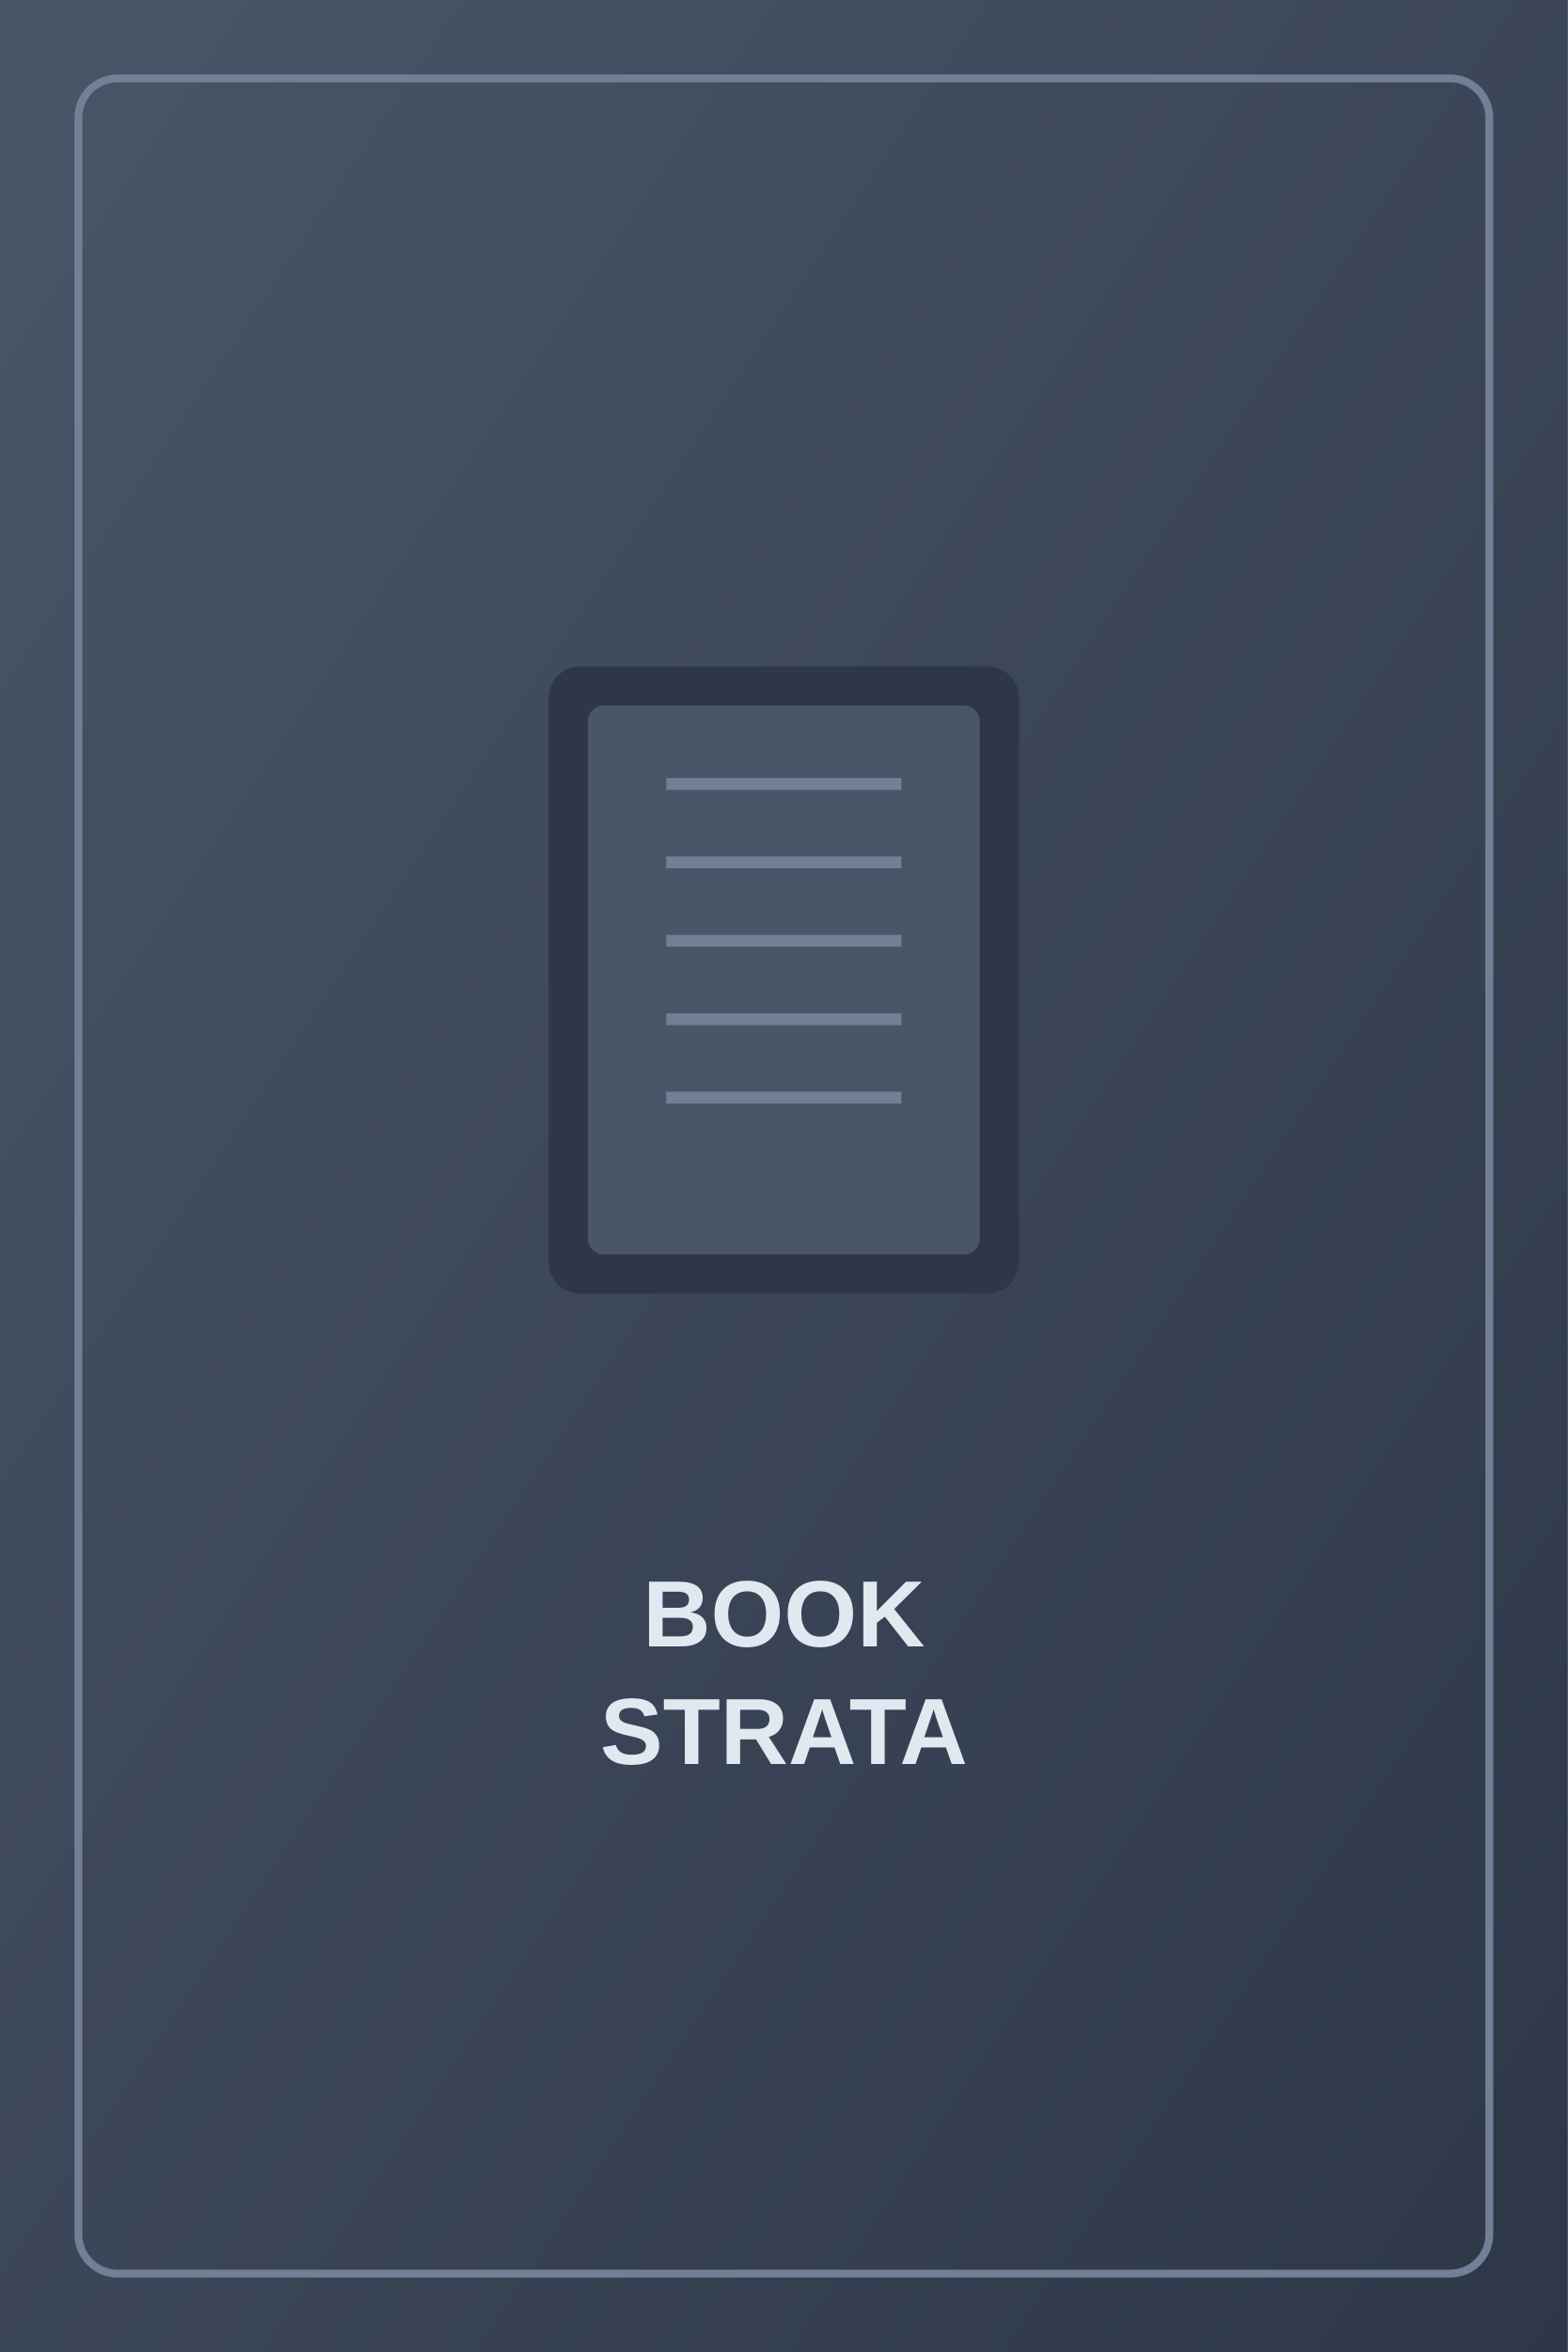
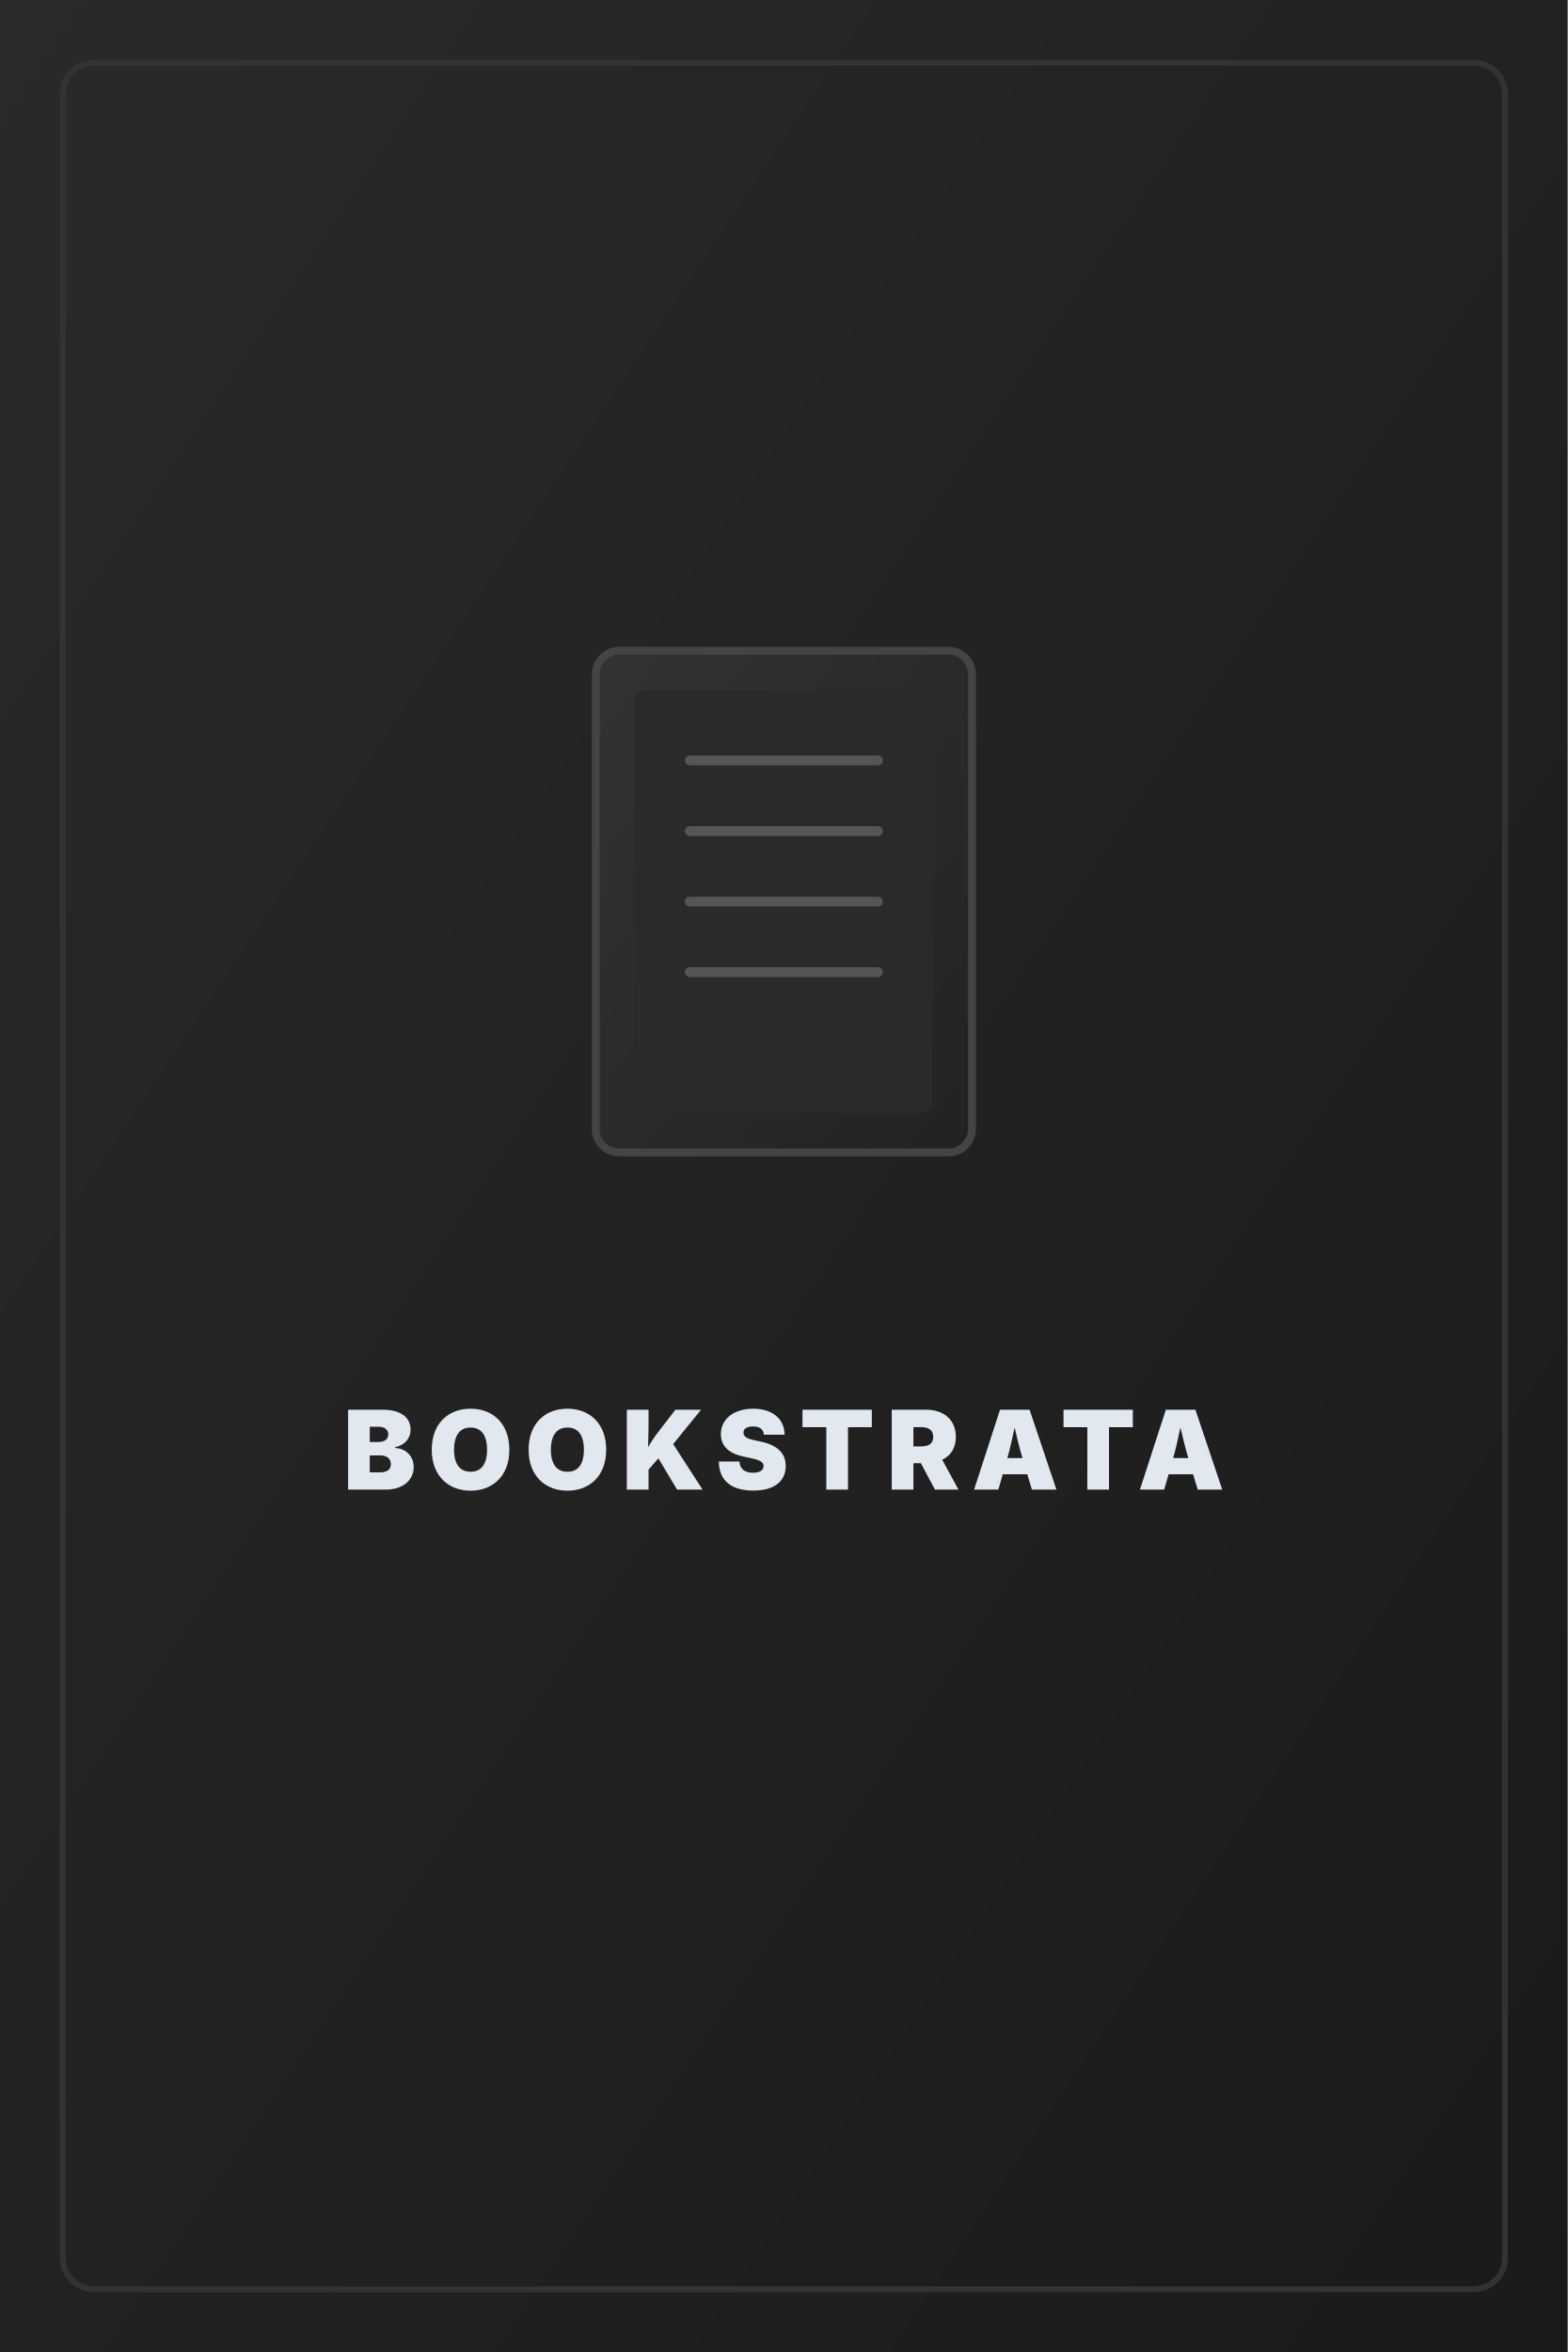
- <svg xmlns="http://www.w3.org/2000/svg" width="400" height="600">
-   <rect width="400" height="600" fill="#4a5568" />
+ <svg xmlns="http://www.w3.org/2000/svg" width="400" height="600" viewBox="0 0 400 600">
  <defs>
-     <linearGradient id="grad1" x1="0%" y1="0%" x2="100%" y2="100%">
-       <stop offset="0%" style="stop-color:#4a5568;stop-opacity:1" />
-       <stop offset="100%" style="stop-color:#2d3748;stop-opacity:1" />
+     <linearGradient id="bg" x1="0%" y1="0%" x2="100%" y2="100%">
+       <stop offset="0%" stop-color="#2a2a2a" />
+       <stop offset="100%" stop-color="#1a1a1a" />
+     </linearGradient>
+     <linearGradient id="book" x1="0%" y1="0%" x2="100%" y2="100%">
+       <stop offset="0%" stop-color="#333" />
+       <stop offset="100%" stop-color="#222" />
    </linearGradient>
  </defs>
-   <rect width="400" height="600" fill="url(#grad1)" />
-   <g transform="translate(200, 250)">
-     <rect x="-60" y="-80" width="120" height="160" fill="#2d3748" rx="8" />
-     <rect x="-50" y="-70" width="100" height="140" fill="#4a5568" rx="4" />
-     <line x1="-30" y1="-50" x2="30" y2="-50" stroke="#718096" stroke-width="3" />
-     <line x1="-30" y1="-30" x2="30" y2="-30" stroke="#718096" stroke-width="3" />
-     <line x1="-30" y1="-10" x2="30" y2="-10" stroke="#718096" stroke-width="3" />
-     <line x1="-30" y1="10" x2="30" y2="10" stroke="#718096" stroke-width="3" />
-     <line x1="-30" y1="30" x2="30" y2="30" stroke="#718096" stroke-width="3" />
+   <rect width="400" height="600" fill="url(#bg)" />
+   <g transform="translate(200, 230)">
+     <rect x="-48" y="-64" width="96" height="128" rx="6" fill="url(#book)" stroke="#444" stroke-width="2" />
+     <rect x="-38" y="-54" width="76" height="108" rx="3" fill="#2a2a2a" />
+     <line x1="-24" y1="-36" x2="24" y2="-36" stroke="#555" stroke-width="2.5" stroke-linecap="round" />
+     <line x1="-24" y1="-18" x2="24" y2="-18" stroke="#555" stroke-width="2.5" stroke-linecap="round" />
+     <line x1="-24" y1="0" x2="24" y2="0" stroke="#555" stroke-width="2.5" stroke-linecap="round" />
+     <line x1="-24" y1="18" x2="24" y2="18" stroke="#555" stroke-width="2.5" stroke-linecap="round" />
  </g>
-   <text x="200" y="420" font-family="Arial, sans-serif" font-size="24" font-weight="bold" fill="#e2e8f0" text-anchor="middle">BOOK</text>
-   <text x="200" y="450" font-family="Arial, sans-serif" font-size="24" font-weight="bold" fill="#e2e8f0" text-anchor="middle">STRATA</text>
-   <rect x="20" y="20" width="360" height="560" fill="none" stroke="#718096" stroke-width="2" rx="10" />
+   <text x="200" y="380" font-family="system-ui, -apple-system, sans-serif" font-size="28" font-weight="900" fill="#e2e8f0" text-anchor="middle" letter-spacing="3">BOOKSTRATA</text>
+   <rect x="16" y="16" width="368" height="568" rx="8" fill="none" stroke="#333" stroke-width="1.5" />
</svg>
